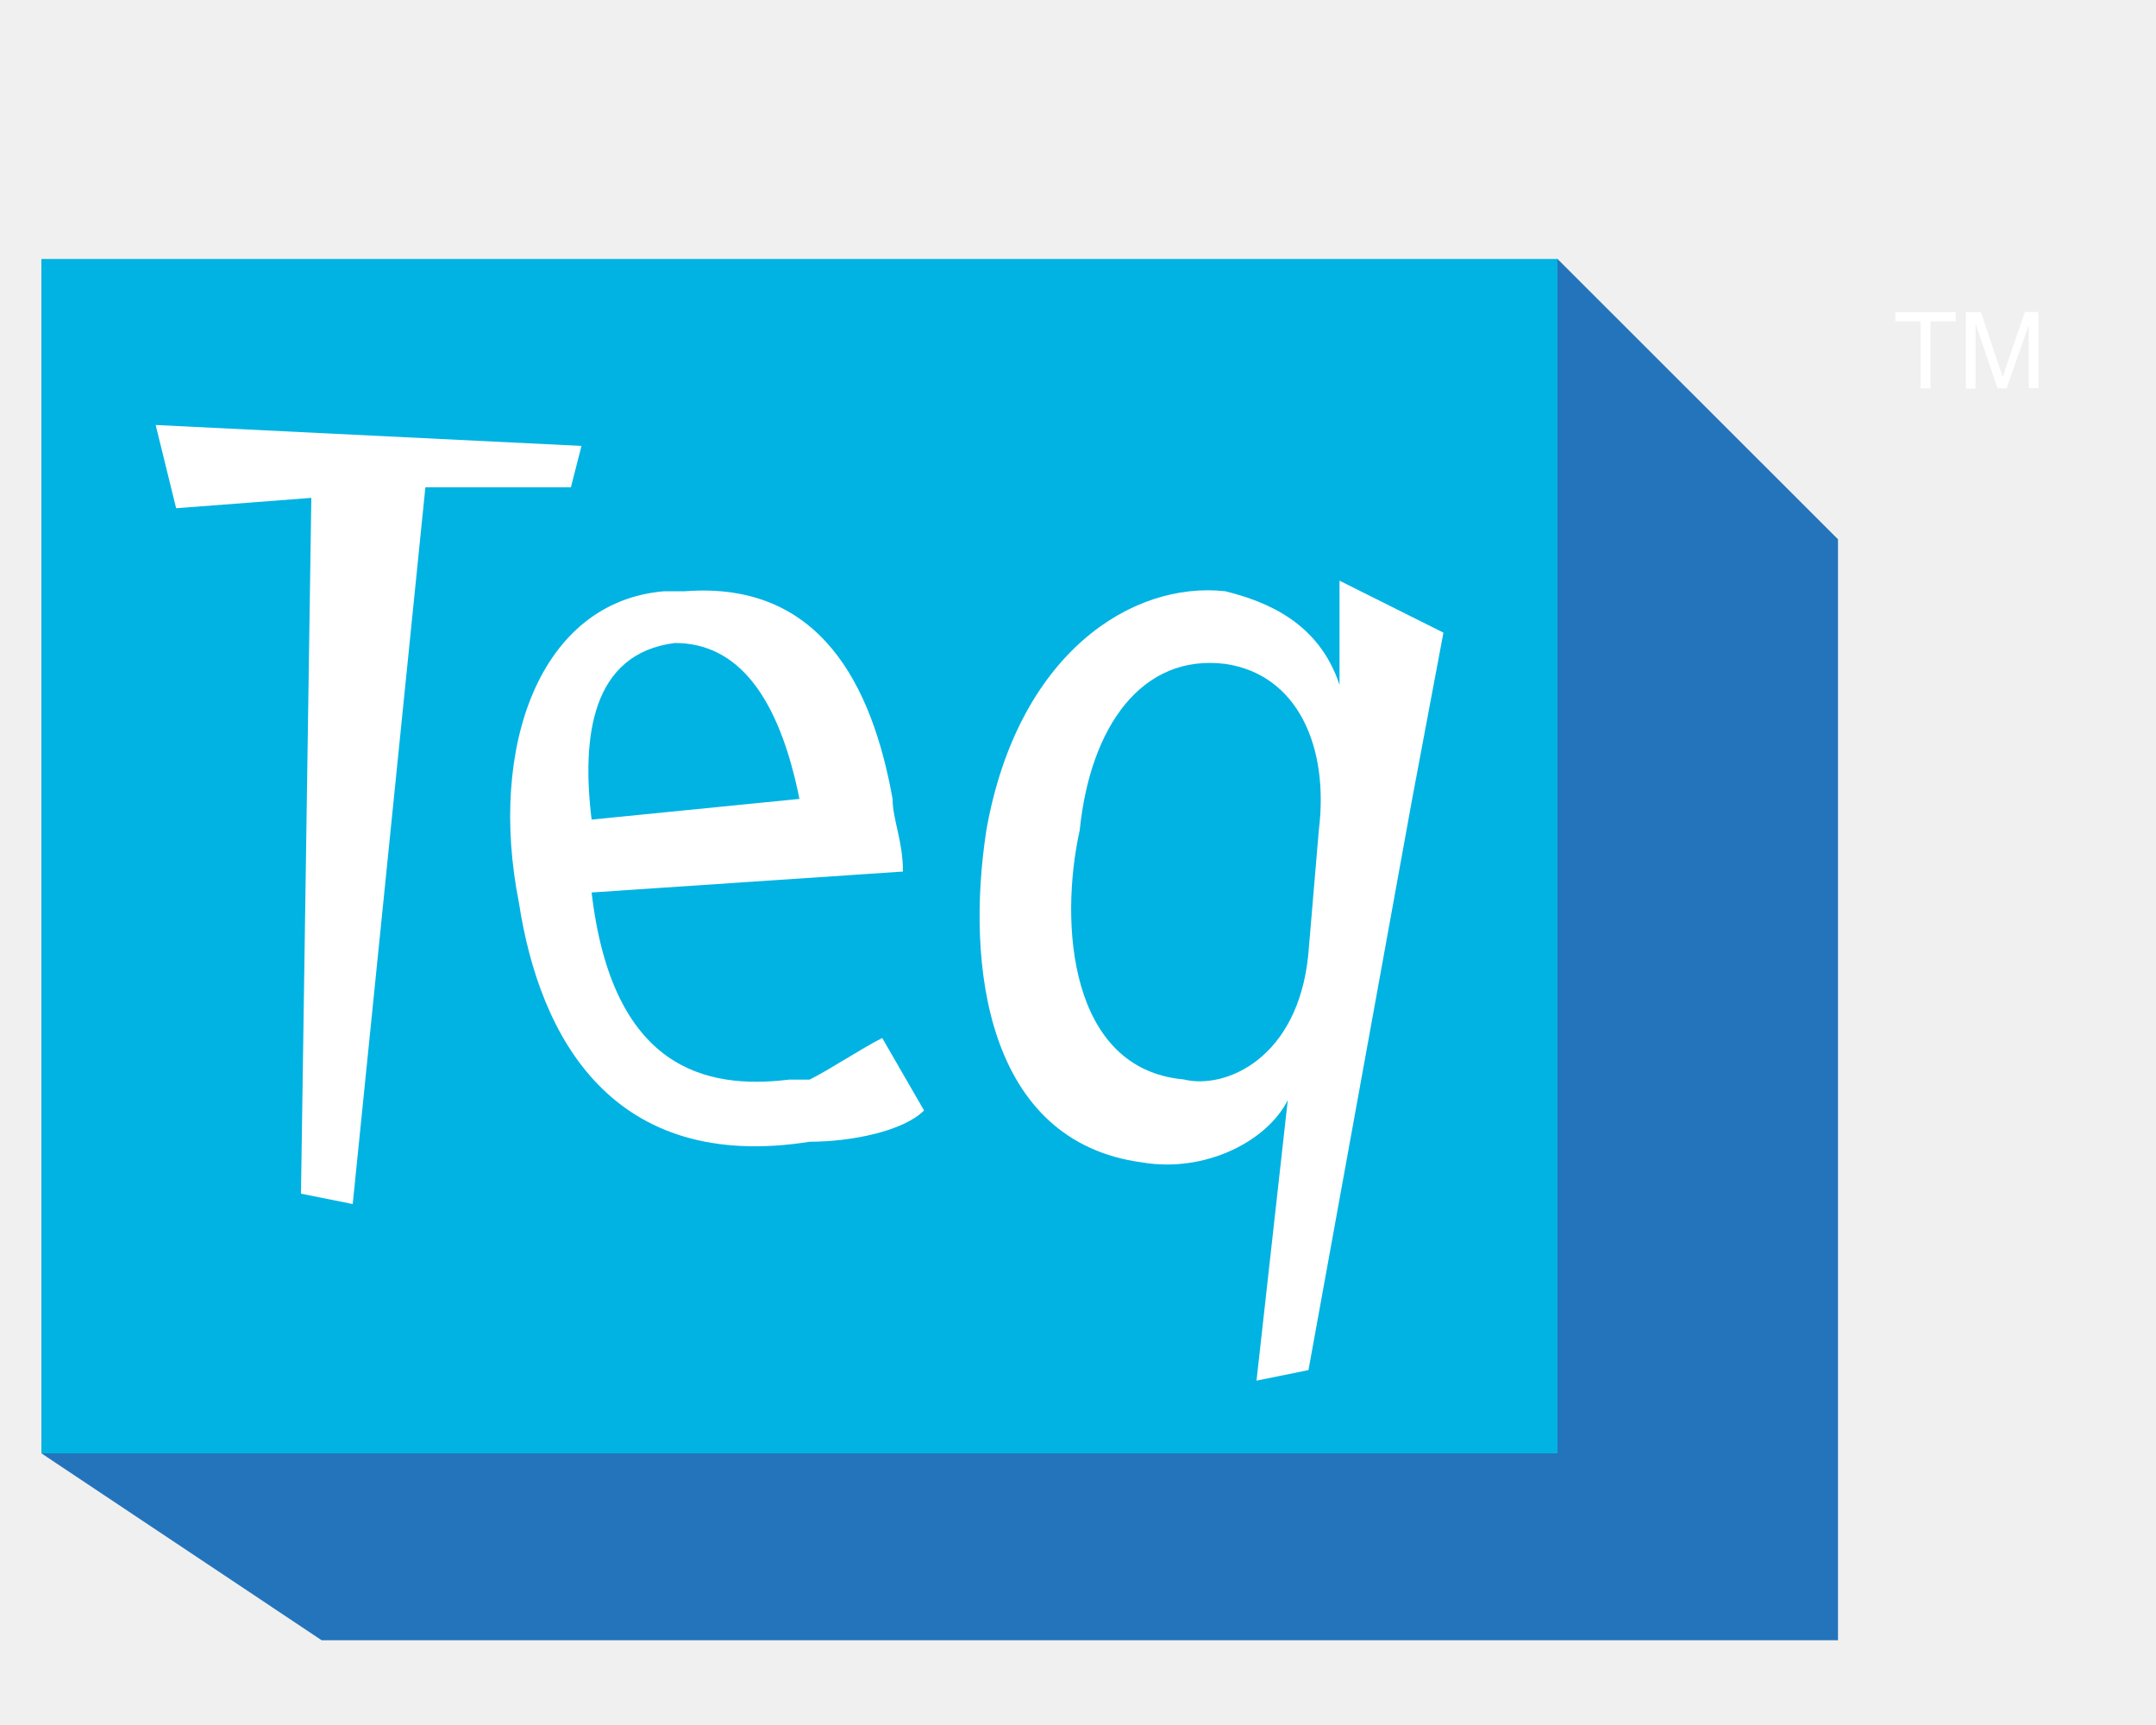
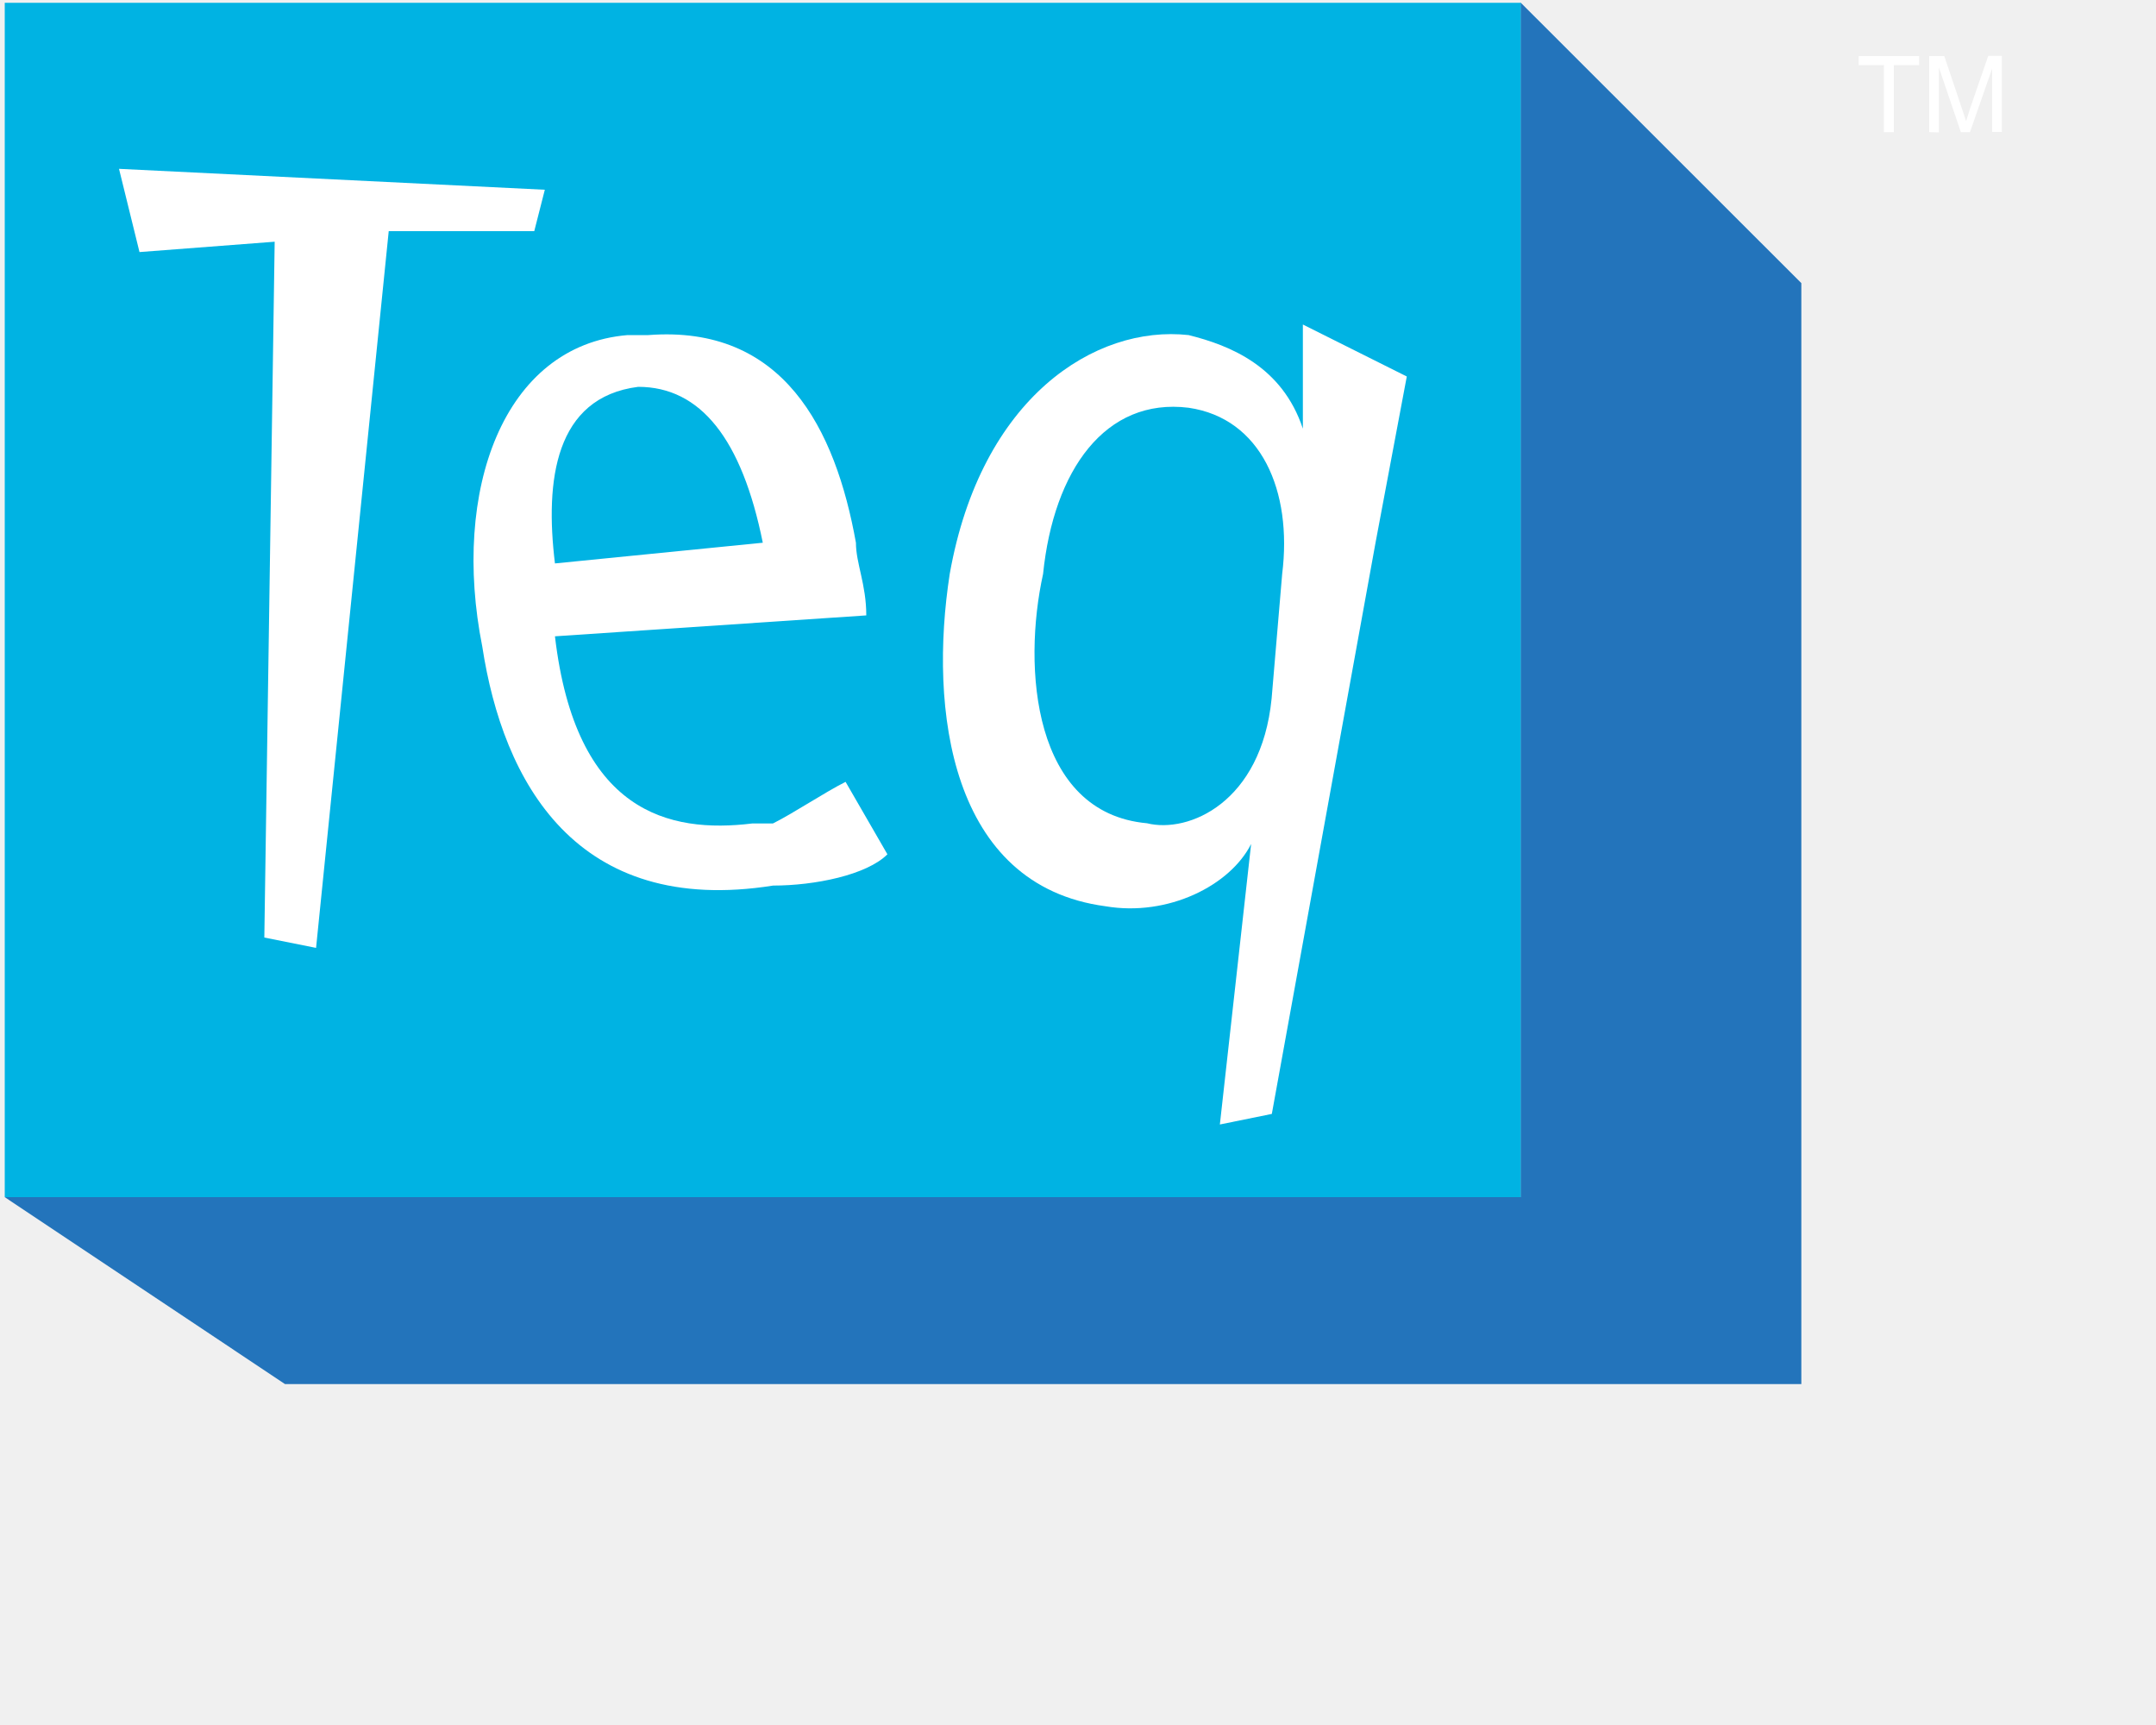
<svg xmlns="http://www.w3.org/2000/svg" version="1.1" id="Layer_1" x="0px" y="0px" viewBox="0 0 10 8" style="enable-background:new 0 0 10 8;" xml:space="preserve">
  <style type="text/css">
	.st0{fill:#00B3E3;}
	.st1{fill:#2374BB;}
	.st2{fill:#FFFFFF;}
</style>
  <g>
-     <rect x="0.192" y="1.201" class="st0" width="7.033" height="5.539" />
-     <polygon class="st1" points="7.224,1.201 7.224,6.74 0.192,6.74 1.492,7.607 8.525,7.607 8.525,2.501  " />
-     <polygon class="st2" points="1.396,5.536 1.444,2.309 0.817,2.357 0.722,1.971 2.697,2.068 2.648,2.26 1.973,2.26 1.636,5.584  " />
+     <rect x="0.022" y="0.013" class="st0" width="7.033" height="5.539" />
+     <polygon class="st1" points="7.054,0.013 7.054,5.552 0.022,5.552 1.322,6.419 8.355,6.419 8.355,1.313  " />
+     <polygon class="st2" points="1.226,4.348 1.274,1.121 0.647,1.169 0.552,0.783 2.527,0.88 2.478,1.072 1.803,1.072 1.466,4.396     " />
    <g>
-       <path class="st2" d="M4.286,5.15C4.19,5.246,3.949,5.295,3.756,5.295C2.841,5.44,2.503,4.813,2.407,4.187    C2.263,3.465,2.503,2.79,3.081,2.742c0,0,0.048,0,0.096,0C3.803,2.694,4.045,3.176,4.14,3.705c0,0.096,0.048,0.193,0.048,0.337    L2.744,4.139c0.096,0.819,0.53,0.915,0.915,0.868c0.048,0,0.048,0,0.096,0c0.096-0.048,0.241-0.145,0.337-0.193L4.286,5.15z     M3.708,3.705C3.611,3.224,3.419,2.982,3.13,2.982C2.744,3.031,2.697,3.416,2.744,3.801L3.708,3.705z" />
-       <path class="st2" d="M5.828,6.403l0.145-1.301l0,0C5.876,5.295,5.587,5.44,5.298,5.391C4.575,5.295,4.478,4.476,4.575,3.85    C4.72,3.031,5.25,2.694,5.683,2.742c0.193,0.048,0.434,0.145,0.53,0.434l0,0V2.693l0.482,0.241L6.55,3.705L6.069,6.354    L5.828,6.403z M6.117,3.85C6.165,3.465,6.02,3.128,5.683,3.079C5.297,3.031,5.057,3.368,5.008,3.85    C4.912,4.284,4.96,4.958,5.49,5.006C5.683,5.054,6.02,4.91,6.068,4.428L6.117,3.85z" />
+       <path class="st2" d="M4.116,3.962C4.02,4.058,3.779,4.107,3.586,4.107C2.671,4.252,2.333,3.625,2.237,2.999    C2.093,2.277,2.333,1.602,2.911,1.554c0,0,0.048,0,0.096,0C3.633,1.506,3.875,1.988,3.97,2.517c0,0.096,0.048,0.193,0.048,0.337    L2.574,2.951C2.67,3.77,3.104,3.866,3.489,3.819c0.048,0,0.048,0,0.096,0c0.096-0.048,0.241-0.145,0.337-0.193L4.116,3.962z     M3.538,2.517C3.441,2.036,3.249,1.794,2.96,1.794C2.574,1.843,2.527,2.228,2.574,2.613L3.538,2.517z" />
+       <path class="st2" d="M5.658,5.215l0.145-1.301l0,0C5.706,4.107,5.417,4.252,5.128,4.203c-0.723-0.096-0.82-0.915-0.723-1.541    C4.55,1.843,5.08,1.506,5.513,1.554c0.193,0.048,0.434,0.145,0.53,0.434l0,0V1.505l0.482,0.241L6.38,2.517L5.899,5.166    L5.658,5.215z M5.947,2.662C5.995,2.277,5.85,1.94,5.513,1.891C5.127,1.843,4.887,2.18,4.838,2.662    C4.742,3.096,4.79,3.77,5.32,3.818C5.513,3.866,5.85,3.722,5.898,3.24L5.947,2.662z" />
    </g>
  </g>
  <g>
-     <path class="st2" d="M8.908,1.801V1.49H8.791V1.448h0.28V1.49H8.954v0.311H8.908z" />
-     <path class="st2" d="M9.118,1.801V1.448h0.07l0.084,0.25C9.28,1.721,9.286,1.739,9.289,1.75c0.004-0.013,0.01-0.032,0.018-0.057   l0.085-0.246h0.063V1.8H9.41V1.506L9.307,1.801H9.265l-0.102-0.3v0.301H9.118V1.801z" />
+     <path class="st2" d="M8.738,0.613V0.302H8.621V0.26h0.28v0.042H8.784v0.311H8.738z" />
+     <path class="st2" d="M8.948,0.613V0.26h0.07l0.084,0.25C9.11,0.533,9.116,0.551,9.119,0.562c0.004-0.013,0.01-0.032,0.018-0.057   l0.085-0.246h0.063v0.353H9.24V0.318L9.137,0.613H9.095l-0.102-0.3v0.301L8.948,0.613L8.948,0.613z" />
  </g>
</svg>
